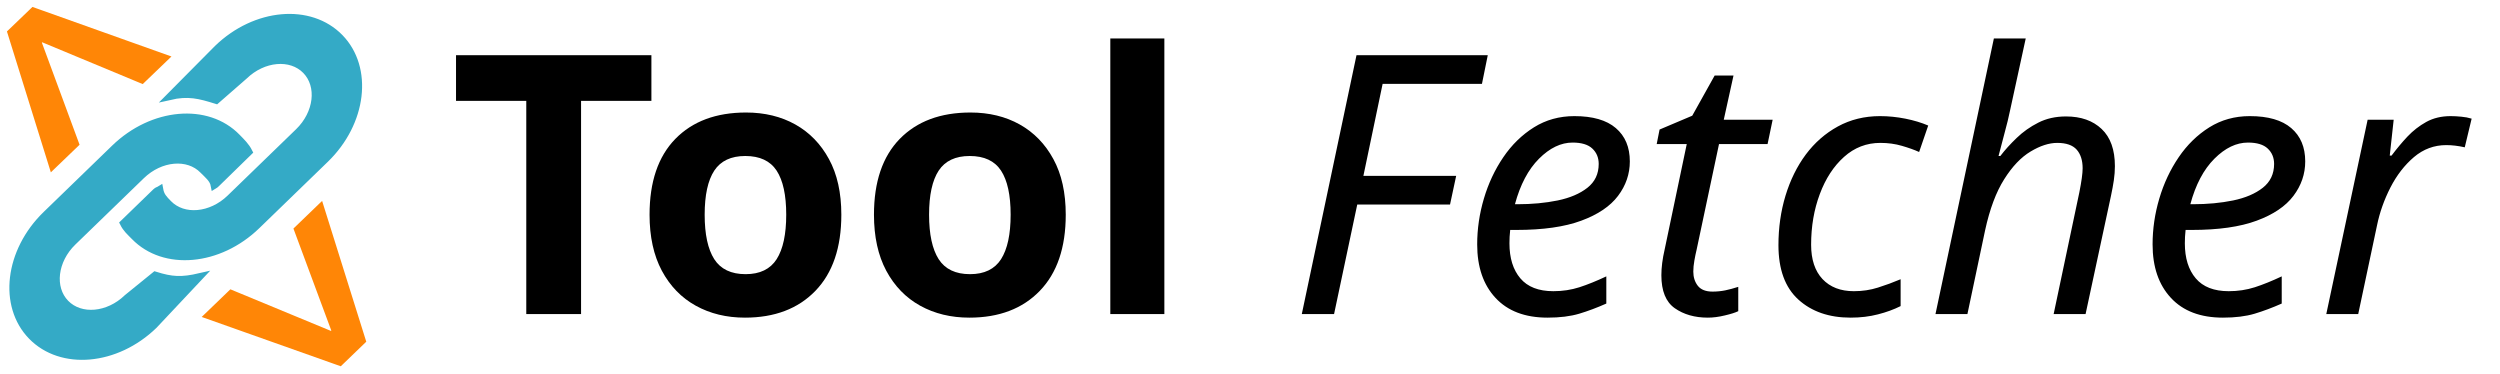
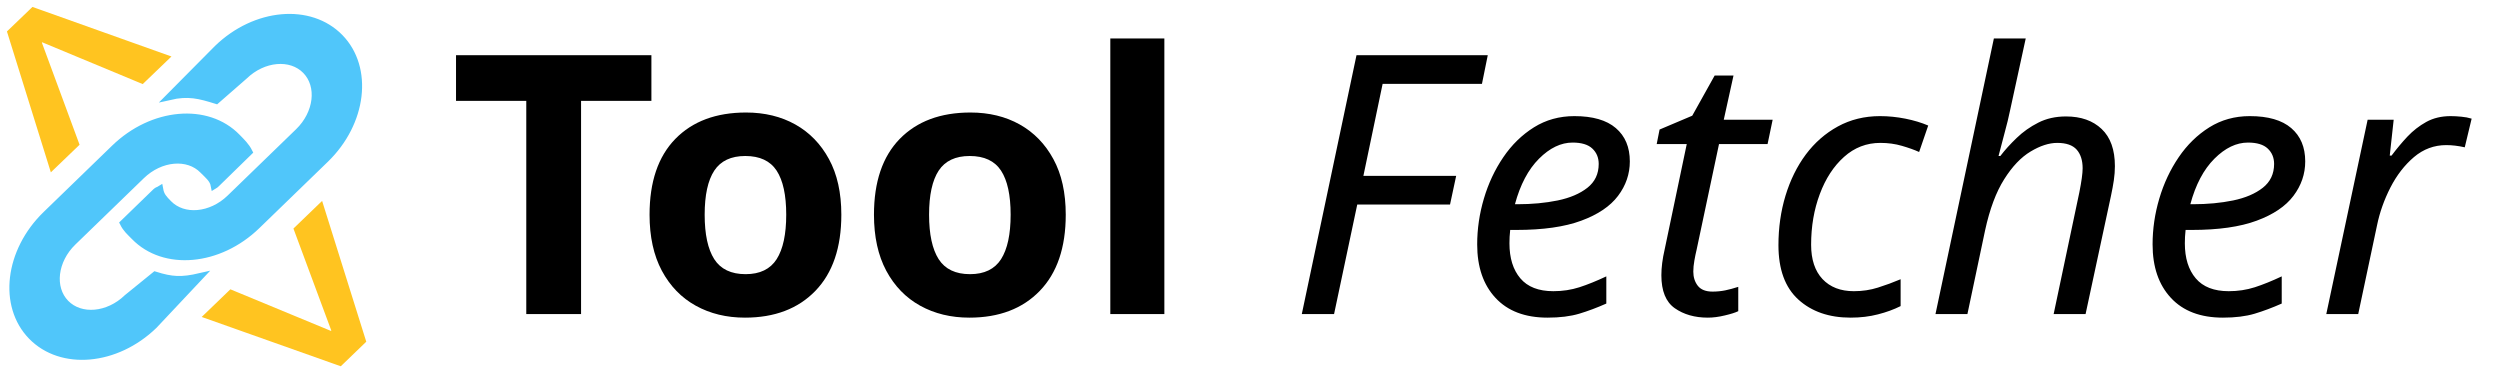
<svg xmlns="http://www.w3.org/2000/svg" width="1802.954" height="269.145" viewBox="0 0 477.032 71.211" version="1.1" id="svg8">
  <defs id="defs2">
    </defs>
  <g id="layer3" style="display:inline" transform="translate(-154.2668,-103.1869)">
-     <g id="g857" transform="matrix(0.1142758,0,0,0.1142758,177.6674,126.4073)">
-       <g id="g871" transform="translate(-2.5015001e-5)">
-         <g aria-label="&lt; " transform="matrix(-0.8651927,-0.8977085,1.089827,-1.050352,195.4408,143.8472)" id="text836-6-5" style="font-style:normal;font-weight:normal;font-size:369.769px;line-height:1.25;font-family:sans-serif;display:inline;fill:#ff8606;fill-opacity:1;stroke:#ff8606;stroke-width:3.845;stroke-miterlimit:4;stroke-dasharray:none;stroke-opacity:1">
-           <path d="M -71.838,67.917 -244.807,-3.22 V -39.691 l 172.968,-71.137 v 39.721 l -133.608,48.027 v 3.25 l 133.608,48.027 z" style="font-style:normal;font-variant:normal;font-weight:normal;font-stretch:normal;font-family:'Cascadia Mono';-inkscape-font-specification:'Cascadia Mono';fill:#ff8606;fill-opacity:1;stroke:#ff8606;stroke-width:3.845;stroke-miterlimit:4;stroke-dasharray:none;stroke-opacity:1" id="path852" />
-         </g>
-         <path fill="#010101" d="M 338.745,62.901 224.248,173.811 C 161.045,235.083 69.354,243.241 19.516,192.028 11.656,183.997 5.875,179.204 0.979,169.484 L 55.313,116.802 c 2.532,-2.469 3.967,-2.128 6.817,-3.894 1.959,10.886 6.823,15.664 14.617,23.665 24.888,25.575 70.827,21.453 102.366,-9.108 L 293.575,16.558 c 31.58,-30.599 37.006,-76.261 12.098,-101.817 -24.873,-25.558 -70.788,-21.473 -102.366,9.108 l -46.854,40.887 c -28.173,-8.814 -46.841,-13.776 -78.36,-6.503 l 80.077,-80.729 c 63.236,-61.257 154.892,-69.412 204.768,-18.22 49.841,51.197 39.009,142.363 -24.192,203.617 z M 54.195,255.892 7.416,293.863 c -31.558,30.563 -77.493,34.65 -102.384,9.11 -24.888,-25.575 -19.462,-71.237 12.1,-101.834 L 31.611,90.23 c 31.58,-30.599 77.479,-34.683 102.366,-9.108 7.777,7.986 16.8,14.653 18.797,25.518 2.87,-1.786 1.62,-0.651 4.15,-3.102 l 54.332,-53.042 C 206.4,40.738 199.067,33.716 191.209,25.668 141.369,-25.527 49.678,-17.369 -13.541,43.887 L -128.003,154.794 c -63.22,61.273 -74.05,152.421 -24.195,203.632 49.859,51.177 141.533,43.02 204.751,-18.218 l 76.928,-81.794 c -31.539,7.293 -47.128,6.276 -75.286,-2.522 z" id="path2" style="fill:#34aac6;fill-opacity:1;stroke:#34aac6;stroke-width:11.22;stroke-miterlimit:4;stroke-dasharray:none;stroke-opacity:1" />
-         <g aria-label="&lt; " transform="matrix(0.8636444,0.899198,-1.091635,1.048473,17.78011,73.20453)" id="text836-6-5-7" style="font-style:normal;font-weight:normal;font-size:369.769px;line-height:1.25;font-family:sans-serif;display:inline;fill:#ff8606;fill-opacity:1;stroke:#ff8606;stroke-width:3.845;stroke-miterlimit:4;stroke-dasharray:none;stroke-opacity:1">
-           <path d="M -71.838,67.917 -244.807,-3.22 V -39.691 l 172.968,-71.137 v 39.721 l -133.608,48.027 v 3.25 l 133.608,48.027 z" style="font-style:normal;font-variant:normal;font-weight:normal;font-stretch:normal;font-family:'Cascadia Mono';-inkscape-font-specification:'Cascadia Mono';fill:#ff8606;fill-opacity:1;stroke:#ff8606;stroke-width:3.845;stroke-miterlimit:4;stroke-dasharray:none;stroke-opacity:1" id="path852-6" />
-         </g>
+     <g id="g871" transform="matrix(0.1142758,0,0,0.1142758,177.6674,126.4073)">
+       <g aria-label="&lt; " transform="matrix(-0.8651927,-0.8977085,1.089827,-1.050352,195.4408,143.8472)" id="text836-6-5" style="font-style:normal;font-weight:normal;font-size:369.769px;line-height:1.25;font-family:sans-serif;display:inline;fill:#ff8606;fill-opacity:1;stroke:#ff8606;stroke-width:3.845;stroke-miterlimit:4;stroke-dasharray:none;stroke-opacity:1">
+         <path d="M -71.838,67.917 -244.807,-3.22 V -39.691 l 172.968,-71.137 v 39.721 l -133.608,48.027 v 3.25 l 133.608,48.027 z" style="font-style:normal;font-variant:normal;font-weight:normal;font-stretch:normal;font-family:'Cascadia Mono';-inkscape-font-specification:'Cascadia Mono';fill:#ffc420;fill-opacity:1;stroke:#ffc420;stroke-width:3.845;stroke-miterlimit:4;stroke-dasharray:none;stroke-opacity:1" id="path852" />
+       </g>
+       <path fill="#010101" d="M 338.745,62.901 224.248,173.811 C 161.045,235.083 69.354,243.241 19.516,192.028 11.656,183.997 5.875,179.204 0.979,169.484 L 55.313,116.802 c 2.532,-2.469 3.967,-2.128 6.817,-3.894 1.959,10.886 6.823,15.664 14.617,23.665 24.888,25.575 70.827,21.453 102.366,-9.108 L 293.575,16.558 c 31.58,-30.599 37.006,-76.261 12.098,-101.817 -24.873,-25.558 -70.788,-21.473 -102.366,9.108 l -46.854,40.887 c -28.173,-8.814 -46.841,-13.776 -78.36,-6.503 l 80.077,-80.729 c 63.236,-61.257 154.892,-69.412 204.768,-18.22 49.841,51.197 39.009,142.363 -24.192,203.617 z M 54.195,255.892 7.416,293.863 c -31.558,30.563 -77.493,34.65 -102.384,9.11 -24.888,-25.575 -19.462,-71.237 12.1,-101.834 L 31.611,90.23 c 31.58,-30.599 77.479,-34.683 102.366,-9.108 7.777,7.986 16.8,14.653 18.797,25.518 2.87,-1.786 1.62,-0.651 4.15,-3.102 l 54.332,-53.042 C 206.4,40.738 199.067,33.716 191.209,25.668 141.369,-25.527 49.678,-17.369 -13.541,43.887 L -128.003,154.794 c -63.22,61.273 -74.05,152.421 -24.195,203.632 49.859,51.177 141.533,43.02 204.751,-18.218 l 76.928,-81.794 c -31.539,7.293 -47.128,6.276 -75.286,-2.522 z" id="path2" style="fill:#50c6fa;fill-opacity:1;stroke:#50c6fa;stroke-width:11.22;stroke-miterlimit:4;stroke-dasharray:none;stroke-opacity:1" />
+       <g aria-label="&lt; " transform="matrix(0.8636444,0.899198,-1.091635,1.048473,17.78011,73.20453)" id="text836-6-5-7" style="font-style:normal;font-weight:normal;font-size:369.769px;line-height:1.25;font-family:sans-serif;display:inline;fill:#ff8606;fill-opacity:1;stroke:#ff8606;stroke-width:3.845;stroke-miterlimit:4;stroke-dasharray:none;stroke-opacity:1">
+         <path d="M -71.838,67.917 -244.807,-3.22 V -39.691 l 172.968,-71.137 v 39.721 l -133.608,48.027 v 3.25 l 133.608,48.027 z" style="font-style:normal;font-variant:normal;font-weight:normal;font-stretch:normal;font-family:'Cascadia Mono';-inkscape-font-specification:'Cascadia Mono';fill:#ffc420;fill-opacity:1;stroke:#ffc420;stroke-width:3.845;stroke-miterlimit:4;stroke-dasharray:none;stroke-opacity:1" id="path852-6" />
      </g>
    </g>
-     <text xml:space="preserve" style="font-size:553.408px;line-height:1.25;font-family:sans-serif;stroke-width:1.038" x="239.892" y="163.108" id="text879">
-       <tspan id="tspan877" x="239.892" y="163.108" style="font-style:normal;font-variant:normal;font-weight:bold;font-stretch:normal;font-size:69.176px;font-family:Nunito;-inkscape-font-specification:'Nunito, Bold';font-variant-ligatures:normal;font-variant-caps:normal;font-variant-numeric:normal;font-variant-east-asian:normal;stroke-width:1.038">Tool <tspan style="font-style:italic;font-variant:normal;font-weight:normal;font-stretch:normal;font-size:69.176px;font-family:Nunito;-inkscape-font-specification:'Nunito, Italic';font-variant-ligatures:normal;font-variant-caps:normal;font-variant-numeric:normal;font-variant-east-asian:normal;stroke-width:1.038" id="tspan77795">Fetcher</tspan>
+     <text xml:space="preserve" style="font-size:553.408px;line-height:1.25;font-family:sans-serif;stroke-width:1.038;fill:#000000" x="239.892" y="163.108" id="text879">
+       <tspan id="tspan877" x="239.892" y="163.108" style="font-style:normal;font-variant:normal;font-weight:bold;font-stretch:normal;font-size:69.176px;font-family:Nunito;-inkscape-font-specification:'Nunito, Bold';font-variant-ligatures:normal;font-variant-caps:normal;font-variant-numeric:normal;font-variant-east-asian:normal;stroke-width:1.038;fill:#000000">Tool <tspan style="font-style:italic;font-variant:normal;font-weight:normal;font-stretch:normal;font-size:69.176px;font-family:Nunito;-inkscape-font-specification:'Nunito, Italic';font-variant-ligatures:normal;font-variant-caps:normal;font-variant-numeric:normal;font-variant-east-asian:normal;stroke-width:1.038;fill:#000000" id="tspan77795">Fetcher</tspan>
      </tspan>
    </text>
  </g>
</svg>
